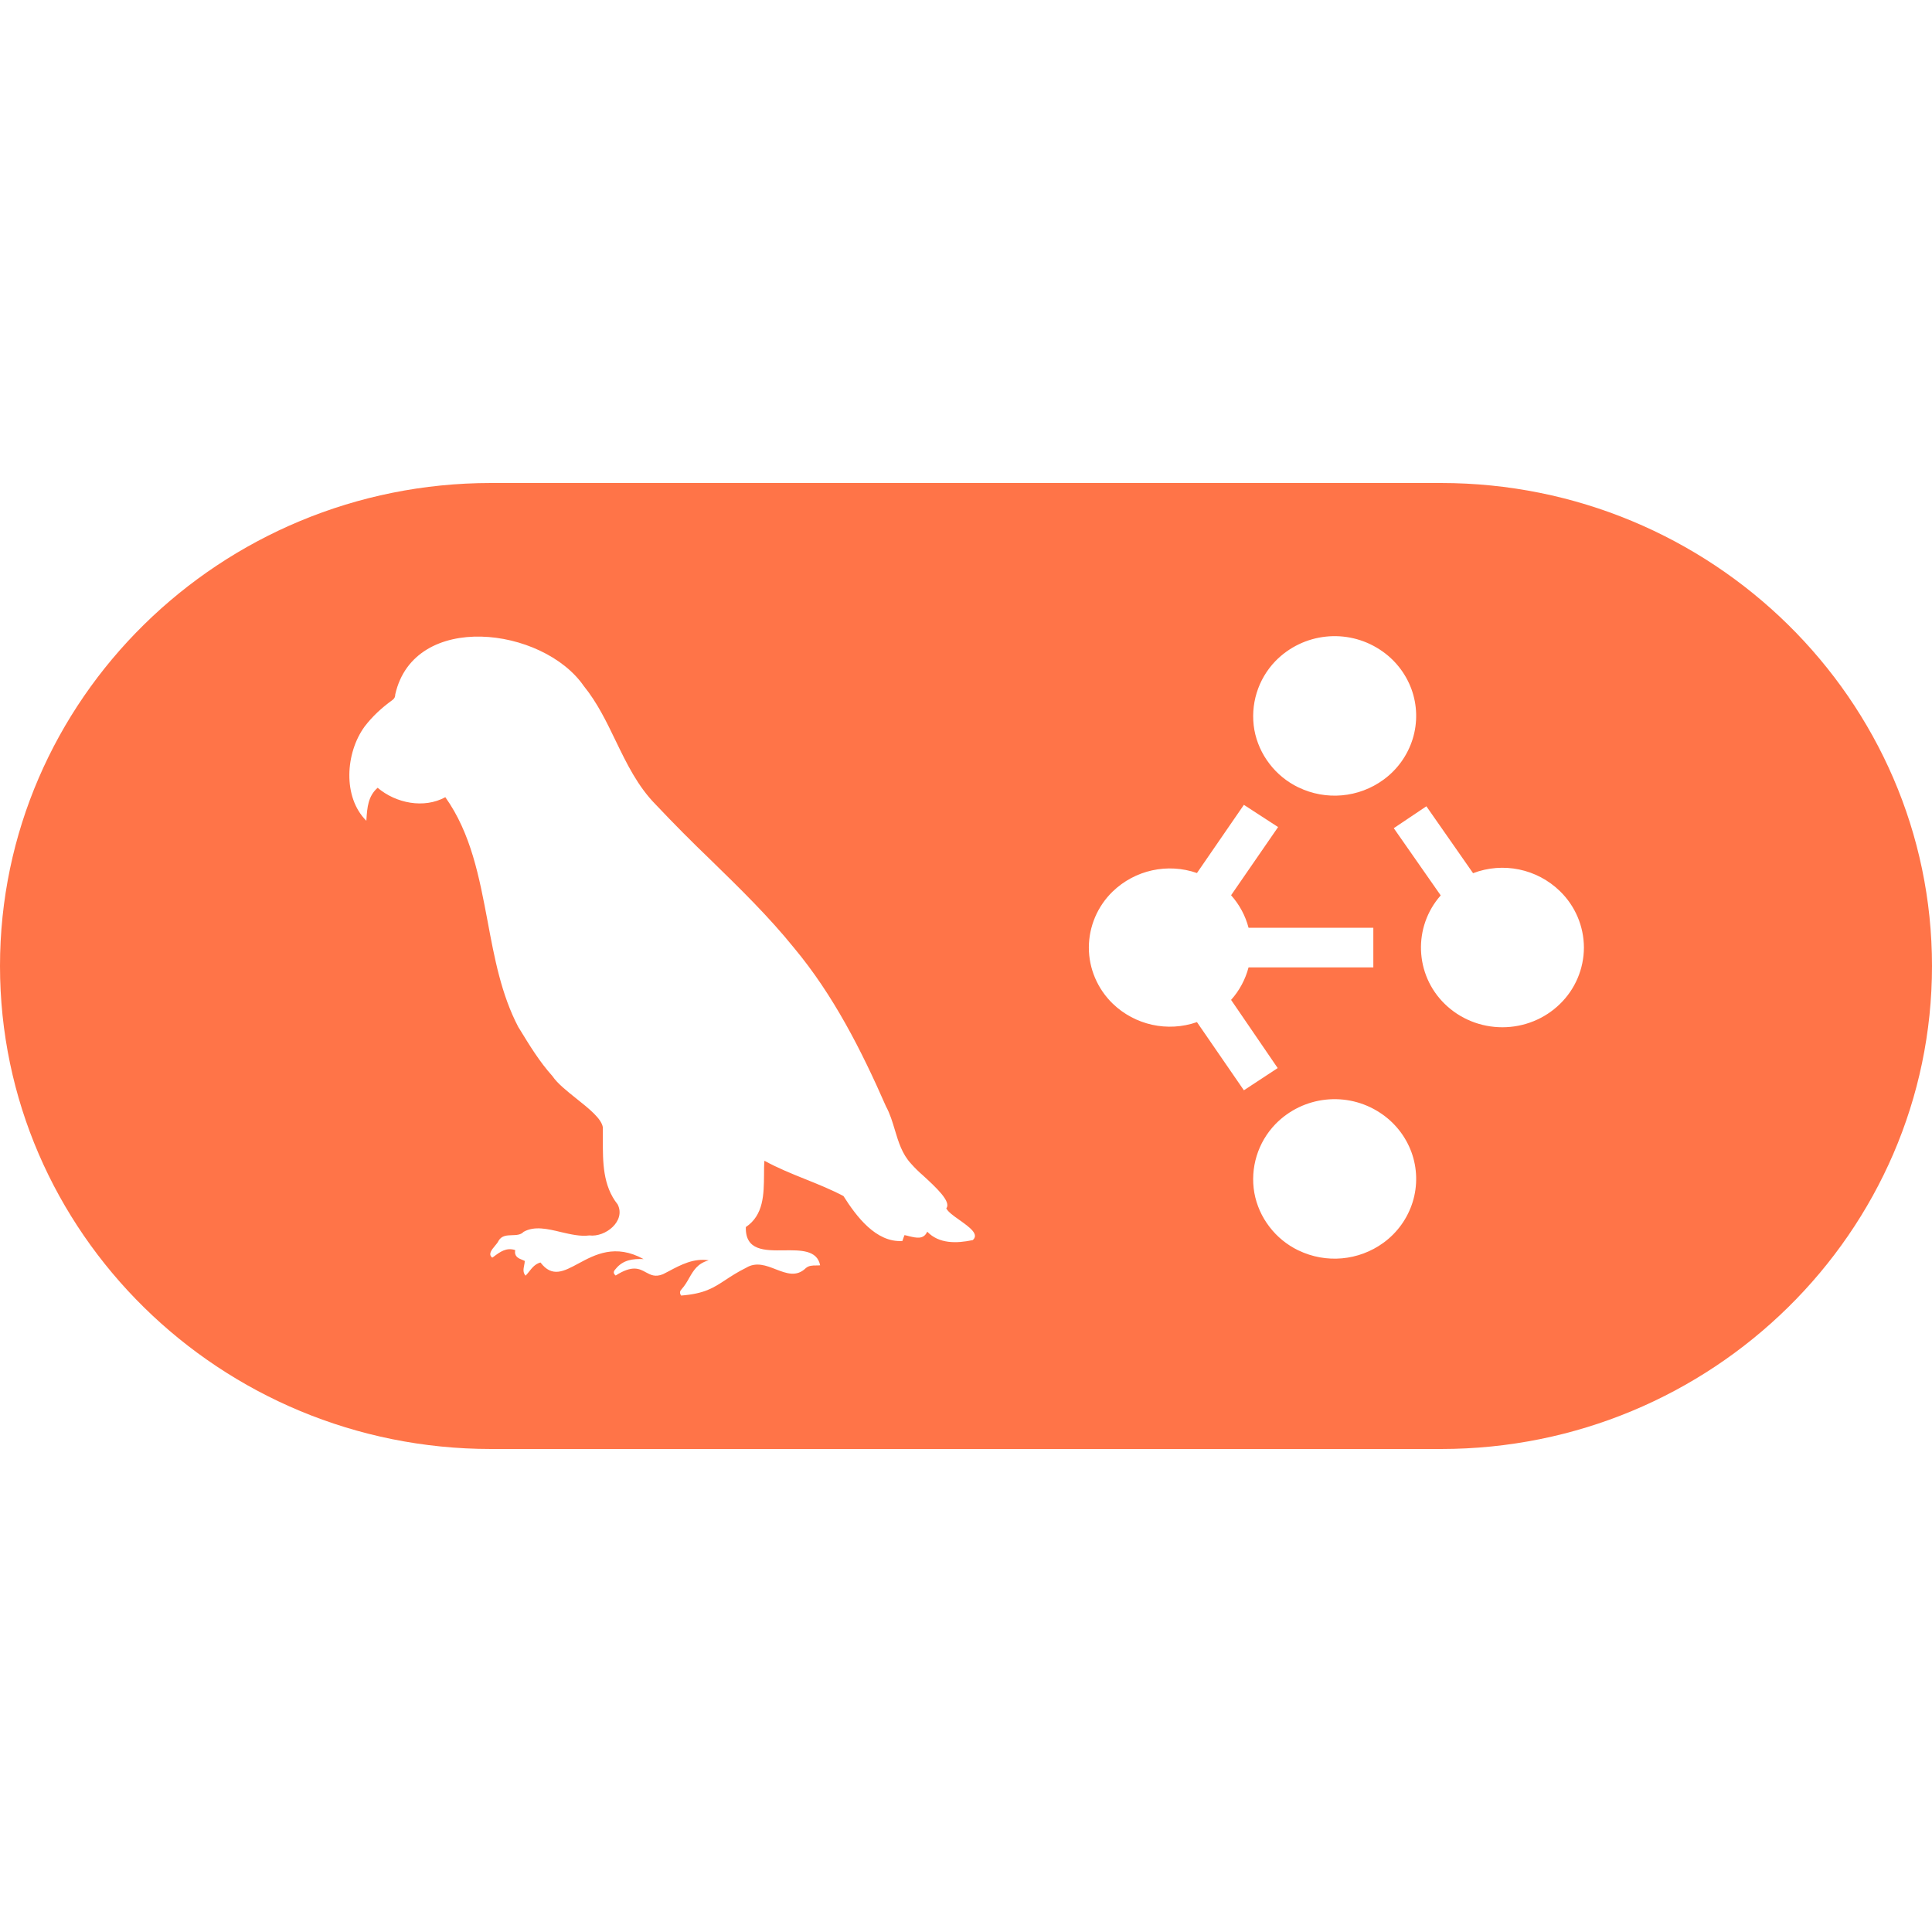
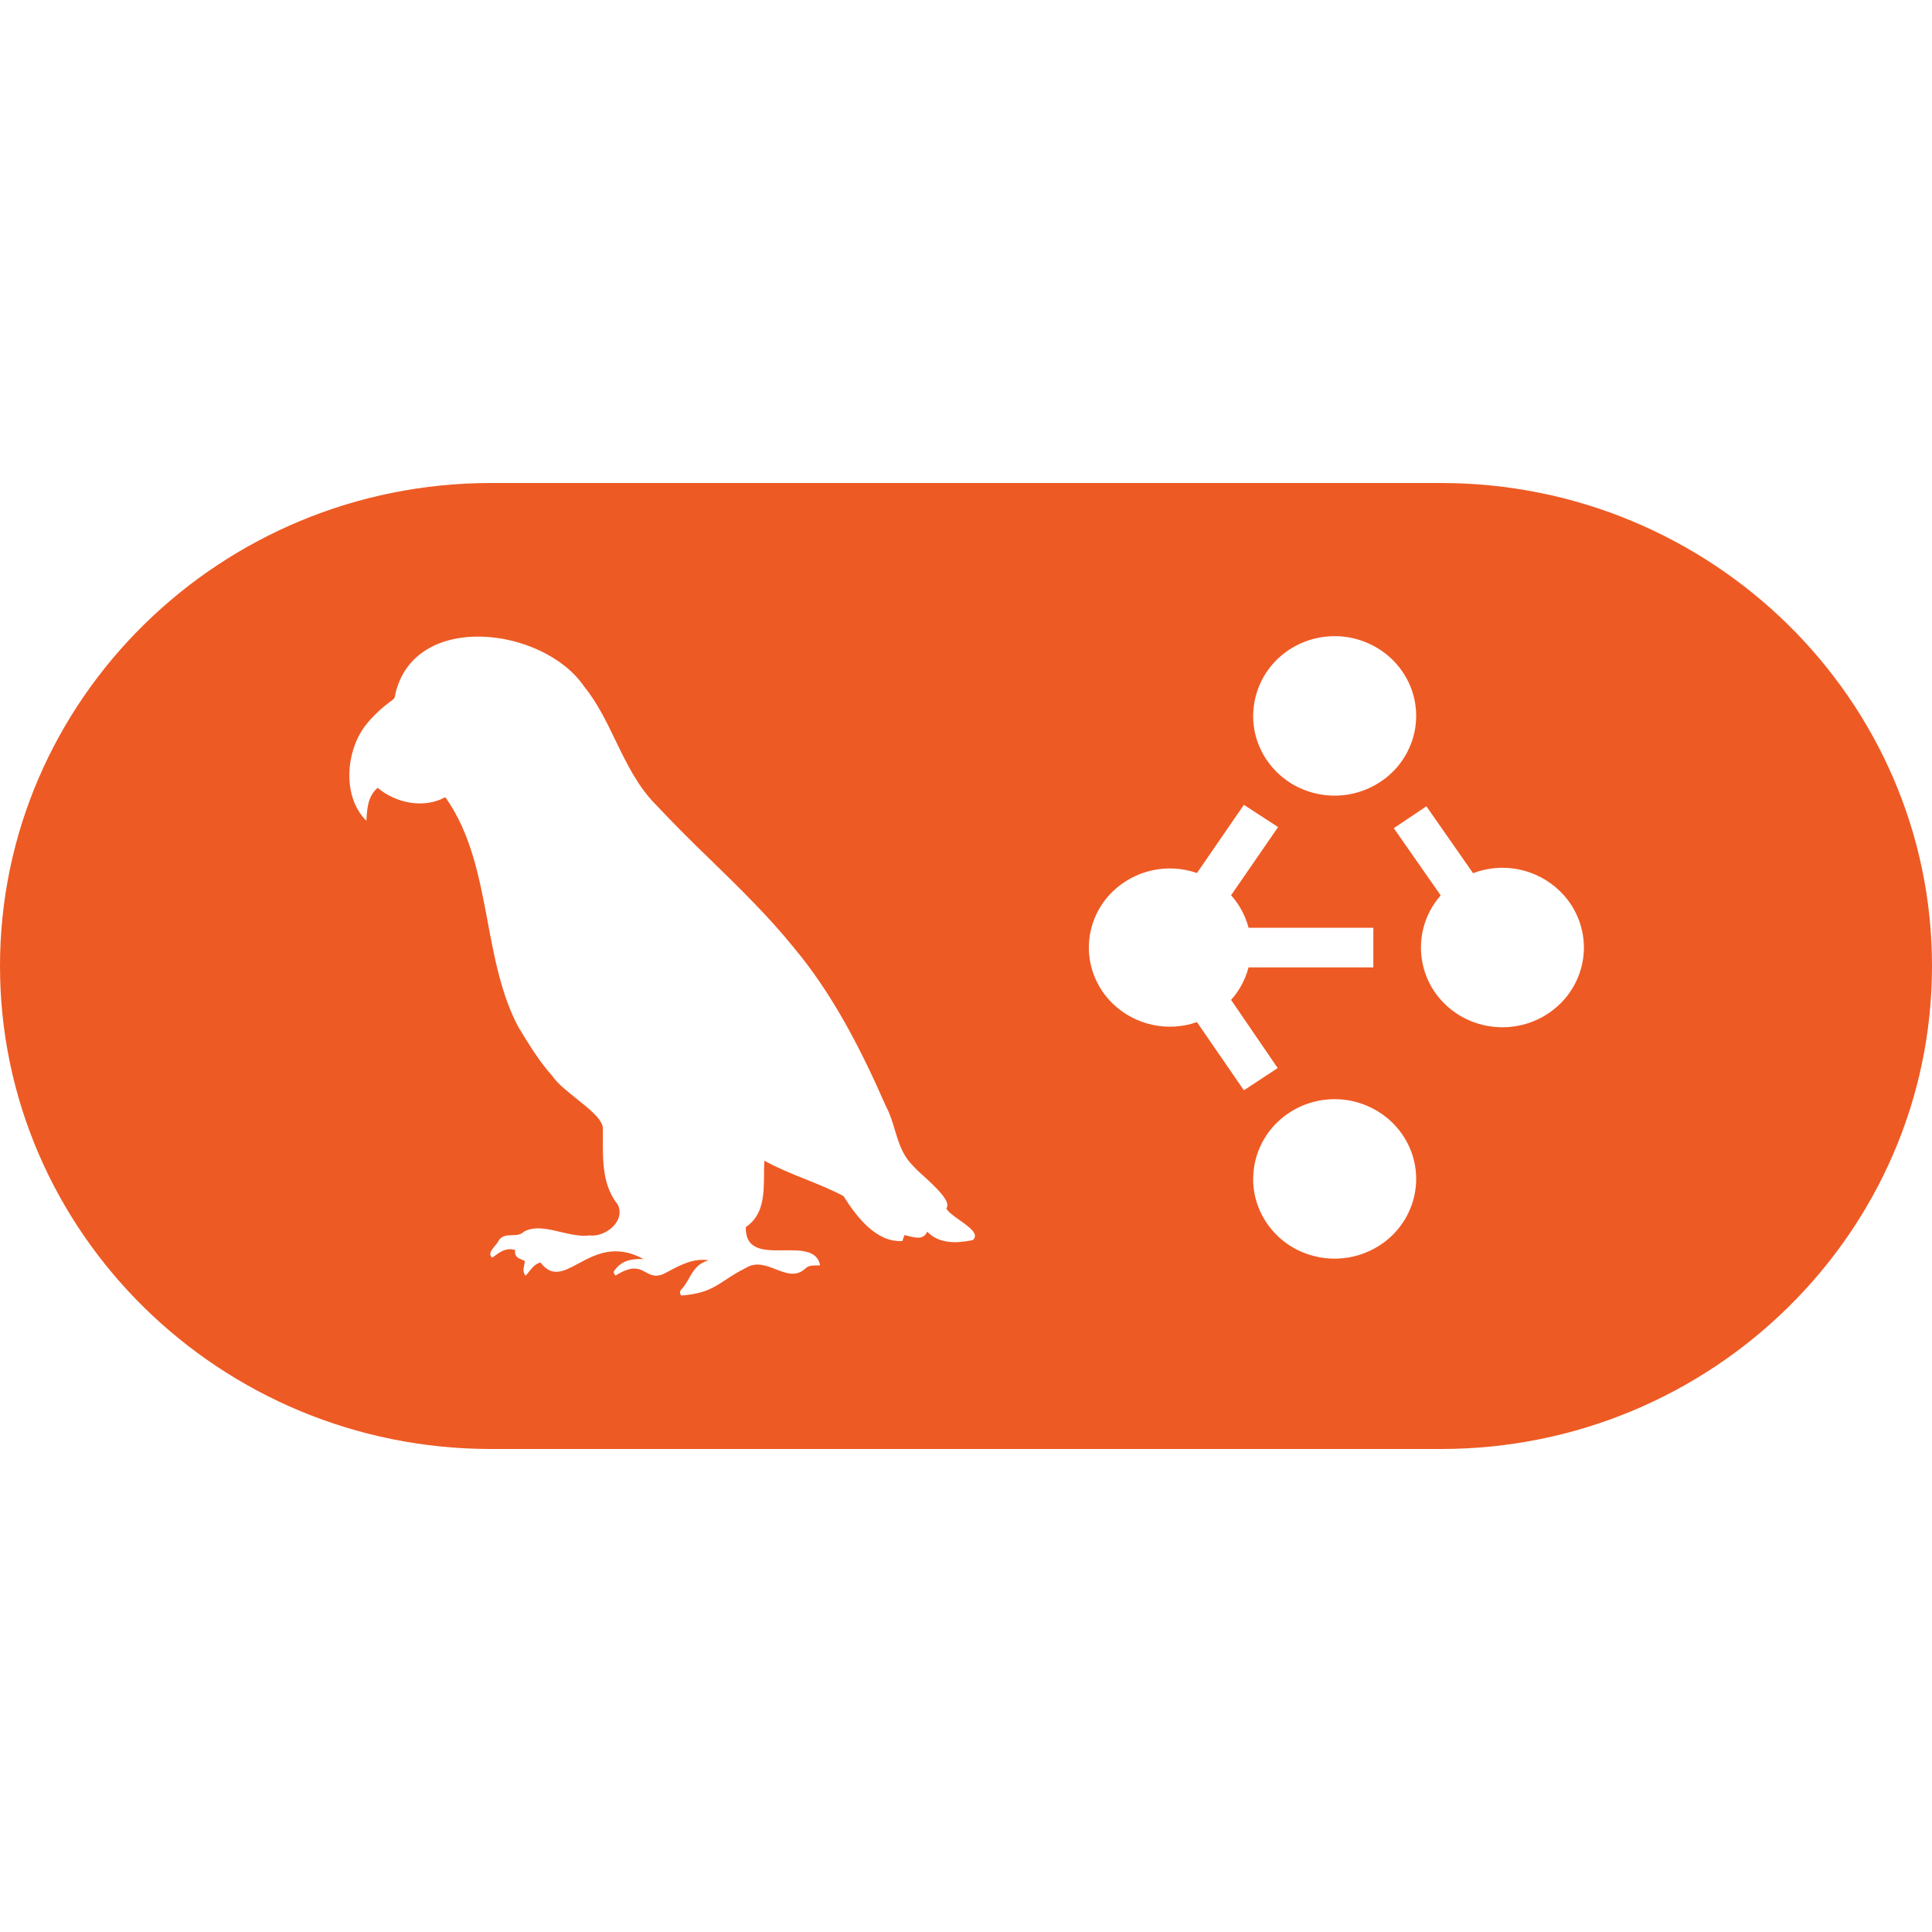
- <svg xmlns="http://www.w3.org/2000/svg" fill="#ff7448" fill-rule="evenodd" height="1em" style="flex:none;line-height:1" viewBox="0 0 24 24" width="1em">
+ <svg xmlns="http://www.w3.org/2000/svg" fill="#ee5a24" fill-rule="evenodd" height="1em" style="flex:none;line-height:1" viewBox="0 0 24 24" width="1em">
  <path clip-rule="evenodd" d="M6.099 6H17.9C21.264 6 24 8.692 24 12s-2.736 6-6.099 6H6.1C2.736 18 0 15.308 0 12s2.736-6 6.099-6zm5.419 9.3c.148.154.367.146.561.106l.002.001c.09-.072-.038-.163-.16-.25-.074-.052-.145-.102-.166-.147.068-.08-.133-.265-.289-.408a1.52 1.52 0 01-.15-.148c-.11-.119-.155-.268-.2-.418-.03-.1-.06-.2-.11-.292-.304-.694-.653-1.383-1.143-1.97-.315-.39-.674-.74-1.033-1.09a19.384 19.384 0 01-.683-.688c-.226-.229-.362-.511-.499-.794-.114-.236-.228-.473-.396-.68-.507-.735-2.107-.936-2.342.104 0 .032-.01.052-.039.073-.13.094-.245.2-.342.327-.238.326-.274.877.022 1.17l.001-.019c.01-.147.02-.286.139-.391.228.193.576.262.841.117.32.45.422.995.525 1.54.085.456.17.912.382 1.316l.014.022c.124.203.25.41.41.587.059.089.178.184.297.279.157.125.314.25.329.359v.143c-.001.285-.002.58.184.813.103.205-.15.41-.352.385-.112.015-.233-.014-.354-.042-.165-.04-.329-.078-.462-.003-.038.04-.091.04-.145.042-.064.002-.129.004-.167.07-.008.019-.026.04-.045.063-.042.05-.087.105-.033.146l.015-.01c.082-.062.16-.12.27-.084-.014.08.039.102.092.123l.027.012a.344.344 0 01-.008.056c-.009.045-.017.088.018.127a.598.598 0 00.046-.054c.037-.046.073-.092.139-.11.144.19.289.111.471.013.206-.111.459-.248.81-.055-.135-.006-.255.01-.345.12-.023.024-.042.052-.002.084.207-.132.294-.085.375-.04.06.032.115.063.212.024l.07-.036c.155-.083.314-.166.499-.137-.139.039-.188.125-.242.218-.026.047-.054.095-.094.14-.021.021-.03.046-.007.08.29-.023.4-.095.548-.192.07-.046.15-.099.261-.154.124-.075.248-.027.368.02.13.05.255.098.371-.014.037-.033.083-.034.129-.034.016 0 .033 0 .05-.002-.037-.19-.24-.188-.448-.186-.24.003-.483.006-.475-.289.222-.149.224-.407.226-.651 0-.06 0-.117.005-.173.163.09.336.16.508.229.162.065.323.13.474.21.158.25.404.58.732.558.008-.026.016-.047.026-.073.019.004.039.008.059.014.086.02.178.044.223-.056zm6.429-2.829c.19.186.447.29.716.29.269 0 .526-.104.716-.29a.98.98 0 00.297-.7.98.98 0 00-.297-.7 1.024 1.024 0 00-1.08-.224l-.58-.831-.405.272.583.835a.978.978 0 00.05 1.348zm-1.817-2.69a1.03 1.03 0 001.056-.095.991.991 0 00.363-.507.97.97 0 00-.016-.62.994.994 0 00-.39-.488 1.028 1.028 0 00-1.298.14.987.987 0 00-.263.856.98.98 0 00.187.42c.095.125.218.225.36.294zm0 5.752a1.032 1.032 0 001.056-.095.991.991 0 00.363-.507.97.97 0 00-.016-.62.994.994 0 00-.39-.488 1.027 1.027 0 00-1.298.14.986.986 0 00-.263.856.98.98 0 00.187.42c.095.125.218.225.36.294zm.93-3.516v-.492h-1.55a.977.977 0 00-.217-.404l.584-.847-.425-.276-.583.847a1.023 1.023 0 00-1.047.23.973.973 0 00-.296.696c0 .261.107.512.296.696a1.023 1.023 0 001.047.23l.583.847.42-.276-.579-.847a.977.977 0 00.217-.404h1.55z" />
</svg>
